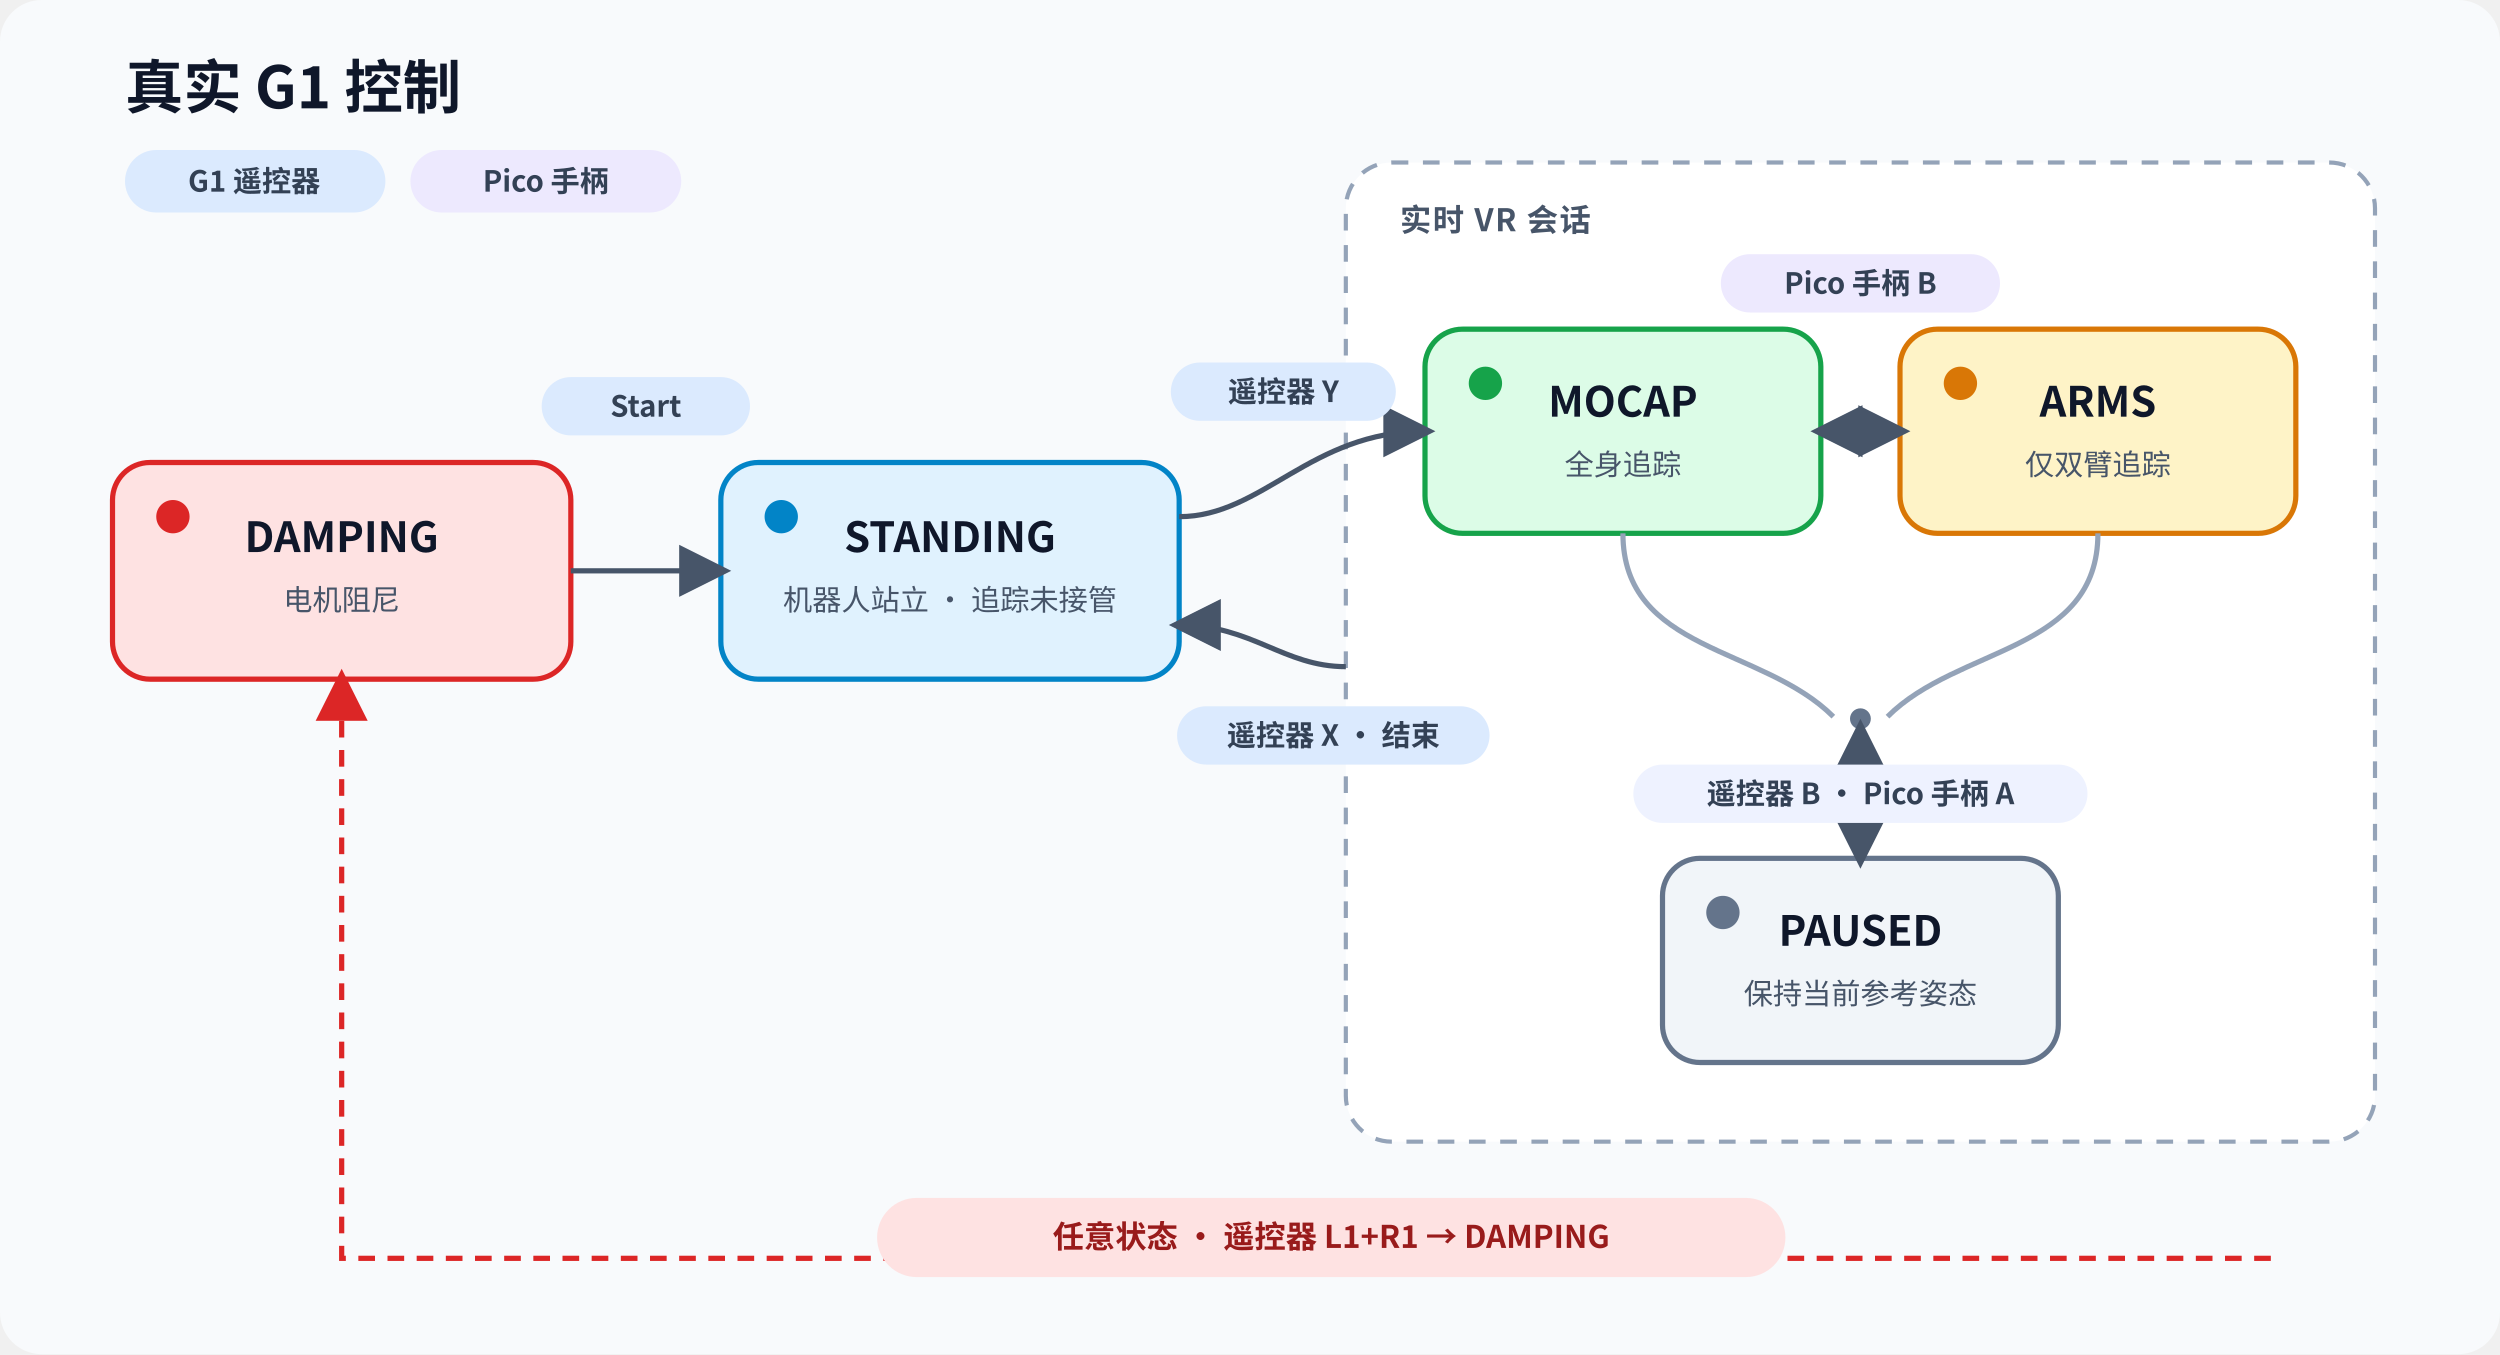
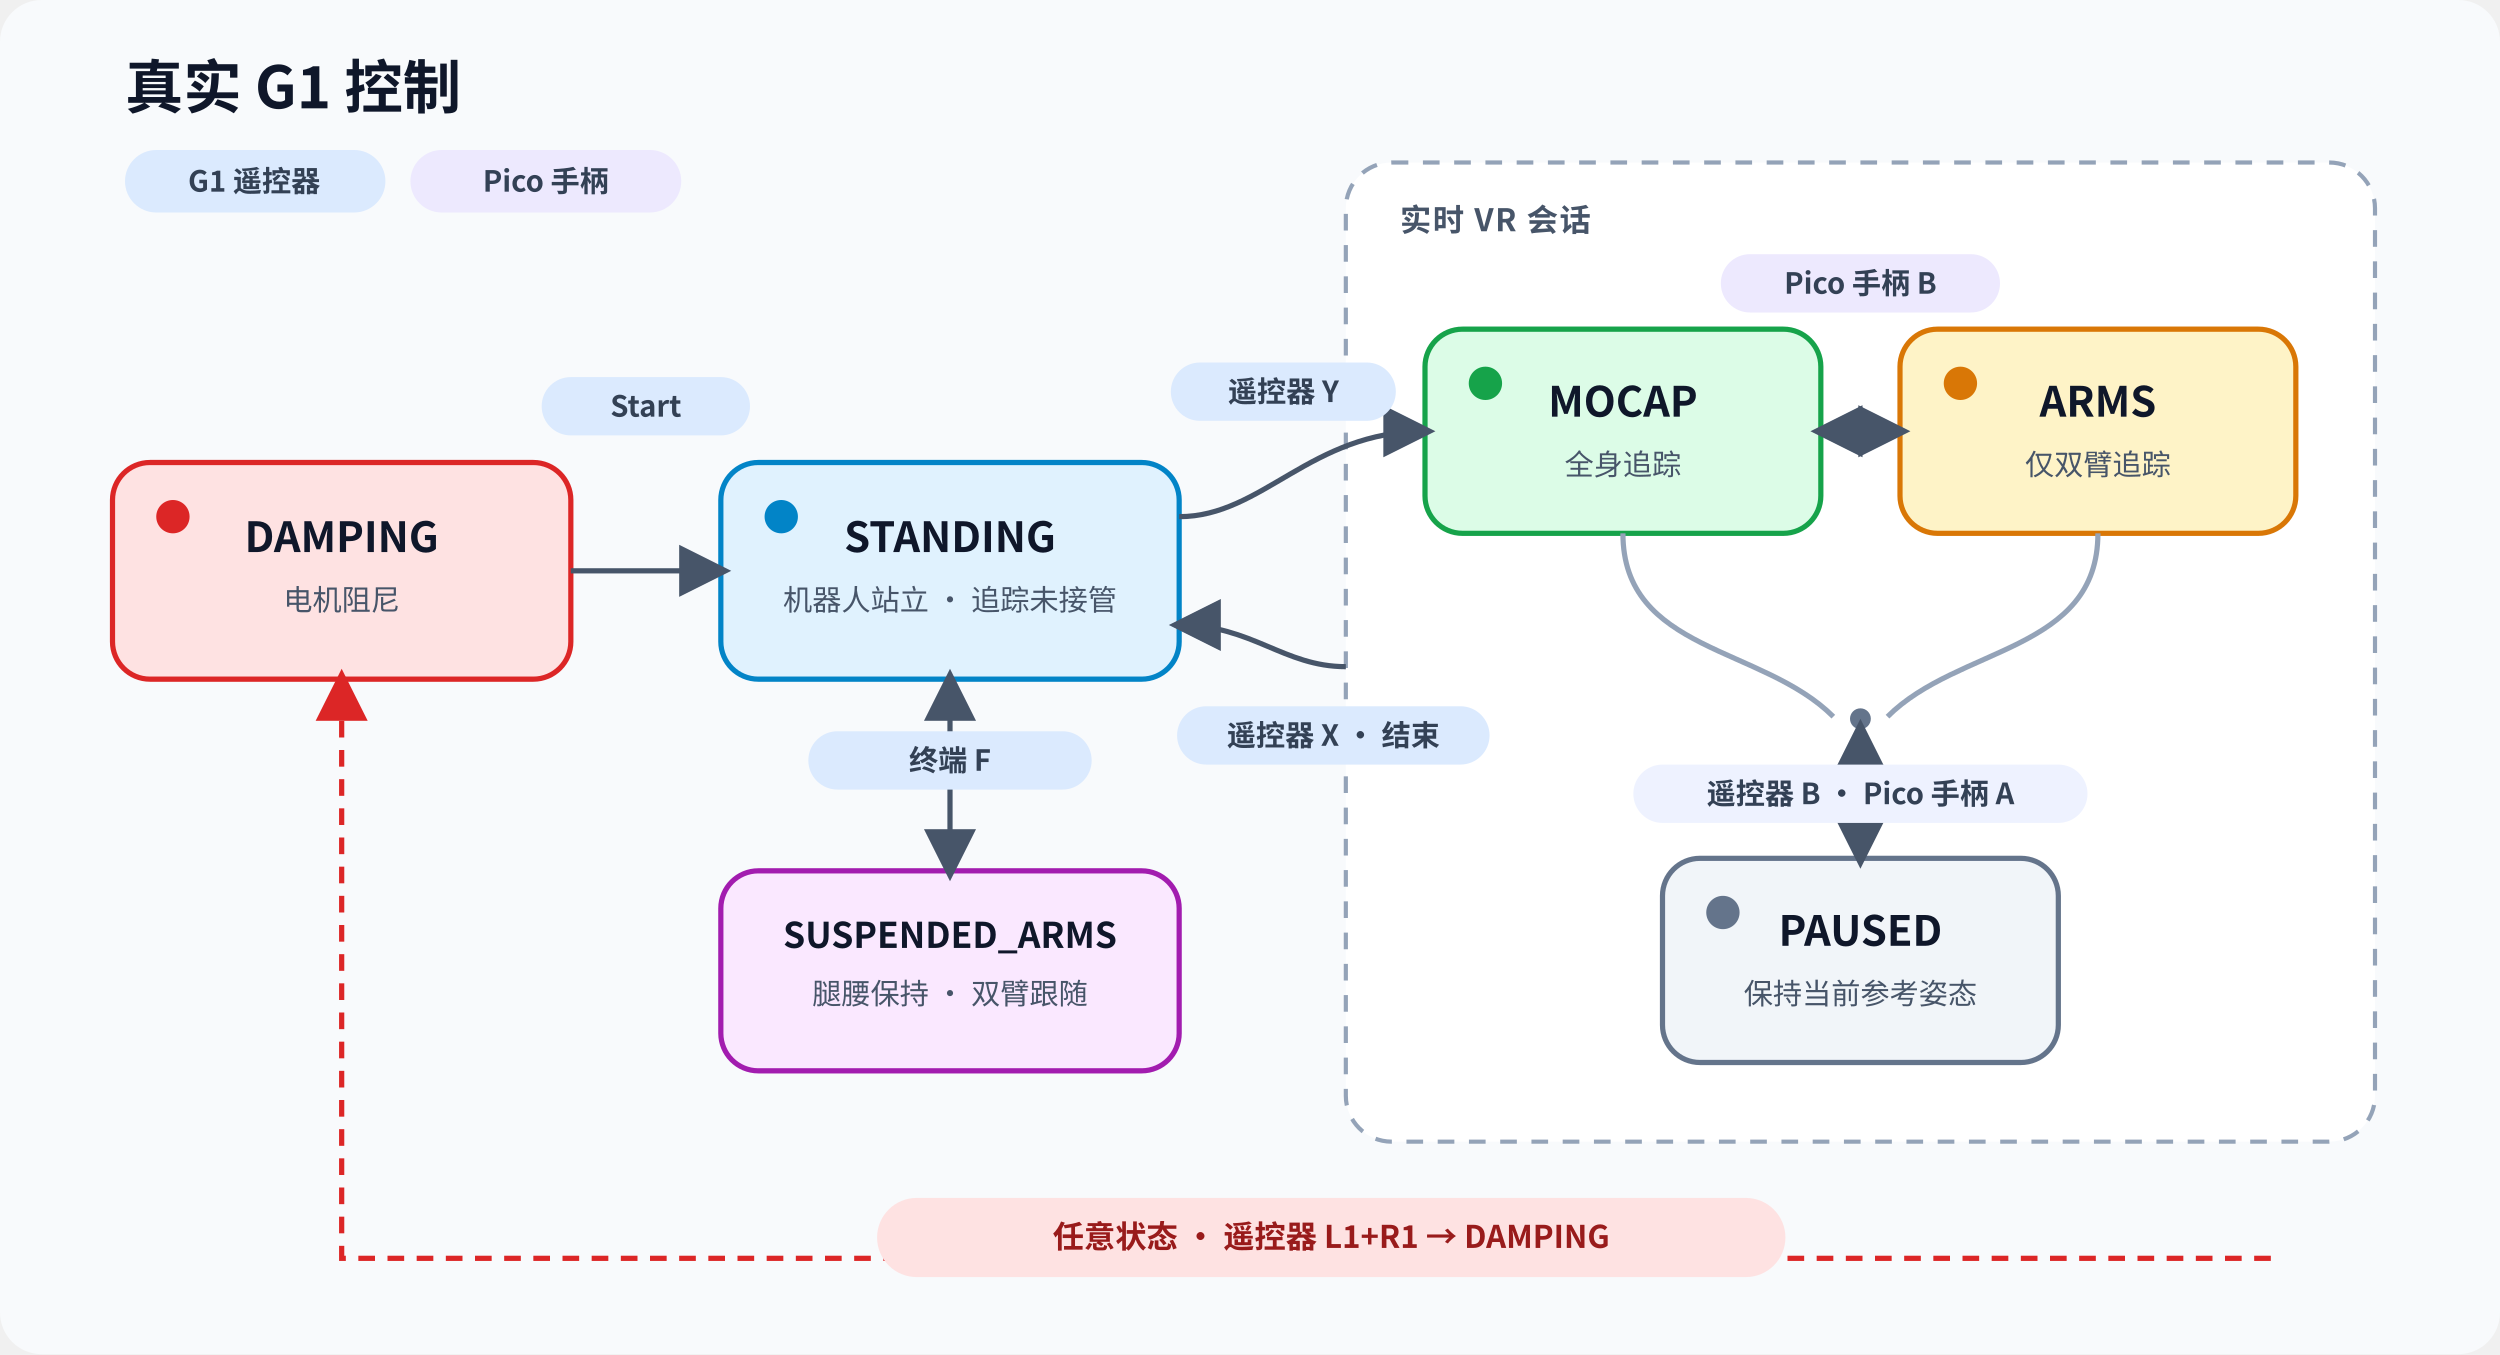
<svg xmlns="http://www.w3.org/2000/svg" width="1200" height="650" viewBox="0 0 1200 650" role="img" aria-labelledby="title desc">
  <defs>
    <marker id="arrow" markerWidth="10" markerHeight="10" refX="8" refY="5" orient="auto-start-reverse">
      <path d="M0,0 L10,5 L0,10 Z" fill="#475569" />
    </marker>
    <marker id="danger-arrow" markerWidth="10" markerHeight="10" refX="8" refY="5" orient="auto-start-reverse">
      <path d="M0,0 L10,5 L0,10 Z" fill="#dc2626" />
    </marker>
    <style>
      text { font-family: "Noto Sans CJK SC", "Microsoft YaHei", Arial, sans-serif; }
      .title { font-size: 28px; font-weight: 700; fill: #0f172a; }
      .group-label { font-size: 15px; font-weight: 700; fill: #475569; letter-spacing: .05em; }
      .state-title { font-size: 20px; font-weight: 700; fill: #0f172a; }
      .state-copy { font-size: 14px; fill: #475569; }
      .label { font-size: 14px; font-weight: 600; fill: #334155; }
      .danger-label { font-size: 15px; font-weight: 700; fill: #991b1b; }
      .arrow { fill: none; stroke: #475569; stroke-width: 2.5; marker-end: url(#arrow); }
      .both { fill: none; stroke: #475569; stroke-width: 2.5; marker-start: url(#arrow); marker-end: url(#arrow); }
      .branch { fill: none; stroke: #94a3b8; stroke-width: 2.5; }
      .danger-arrow { fill: none; stroke: #dc2626; stroke-width: 2.5; stroke-dasharray: 8 6; marker-end: url(#danger-arrow); }
    </style>
  </defs>
  <rect width="1200" height="650" rx="20" fill="#f8fafc" />
  <text x="60" y="52" class="title">真实 G1 控制</text>
  <rect x="60" y="72" width="125" height="30" rx="15" fill="#dbeafe" />
  <text x="122" y="92" class="label" text-anchor="middle">G1 遥控器</text>
  <rect x="197" y="72" width="130" height="30" rx="15" fill="#ede9fe" />
  <text x="262" y="92" class="label" text-anchor="middle">Pico 手柄</text>
  <rect x="646" y="78" width="494" height="470" rx="22" fill="#ffffff" stroke="#94a3b8" stroke-width="2" stroke-dasharray="8 7" />
  <text x="672" y="111" class="group-label">实时 VR 会话</text>
  <rect x="54" y="222" width="220" height="104" rx="18" fill="#fee2e2" stroke="#dc2626" stroke-width="2.5" />
  <circle cx="83" cy="248" r="8" fill="#dc2626" />
  <text x="164" y="265" class="state-title" text-anchor="middle">DAMPING</text>
  <text x="164" y="293" class="state-copy" text-anchor="middle">电机阻尼</text>
  <rect x="346" y="222" width="220" height="104" rx="18" fill="#e0f2fe" stroke="#0284c7" stroke-width="2.5" />
  <circle cx="375" cy="248" r="8" fill="#0284c7" />
  <text x="456" y="265" class="state-title" text-anchor="middle">STANDING</text>
  <text x="456" y="293" class="state-copy" text-anchor="middle">机器人站立 · 追踪未接管</text>
+   <rect x="346" y="418" width="220" height="96" rx="18" fill="#fae8ff" stroke="#a21caf" stroke-width="2.5" />
+   <text x="456" y="455" class="state-title" text-anchor="middle" style="font-size:17px">SUSPENDED_ARMS</text>
+   <text x="456" y="482" class="state-copy" text-anchor="middle">腿腰保持 · 双臂跟随</text>
  <rect x="684" y="158" width="190" height="98" rx="18" fill="#dcfce7" stroke="#16a34a" stroke-width="2.5" />
  <circle cx="713" cy="184" r="8" fill="#16a34a" />
  <text x="779" y="200" class="state-title" text-anchor="middle">MOCAP</text>
  <text x="779" y="228" class="state-copy" text-anchor="middle">全身追踪</text>
  <rect x="912" y="158" width="190" height="98" rx="18" fill="#fef3c7" stroke="#d97706" stroke-width="2.5" />
  <circle cx="941" cy="184" r="8" fill="#d97706" />
  <text x="1007" y="200" class="state-title" text-anchor="middle">ARMS</text>
  <text x="1007" y="228" class="state-copy" text-anchor="middle">仅双臂追踪</text>
  <rect x="798" y="412" width="190" height="98" rx="18" fill="#f1f5f9" stroke="#64748b" stroke-width="2.5" />
  <circle cx="827" cy="438" r="8" fill="#64748b" />
  <text x="893" y="454" class="state-title" text-anchor="middle">PAUSED</text>
  <text x="893" y="482" class="state-copy" text-anchor="middle">保持当前参考姿态</text>
  <path d="M274 274 L346 274" class="arrow" />
  <rect x="260" y="181" width="100" height="28" rx="14" fill="#dbeafe" />
  <text x="310" y="200" class="label" text-anchor="middle">Start</text>
+   <path d="M456 326 L456 418" class="both" />
+   <rect x="388" y="351" width="136" height="28" rx="14" fill="#dbeafe" />
+   <text x="456" y="370" class="label" text-anchor="middle">终端 F</text>
  <path d="M566 248 C606 248 629 207 684 207" class="arrow" />
  <rect x="562" y="174" width="108" height="28" rx="14" fill="#dbeafe" />
  <text x="616" y="193" class="label" text-anchor="middle">遥控器 Y</text>
  <path d="M646 320 C616 320 601 300 566 300" class="arrow" />
  <rect x="565" y="339" width="150" height="28" rx="14" fill="#dbeafe" />
  <text x="640" y="358" class="label" text-anchor="middle">遥控器 X · 结束</text>
  <path d="M874 207 L912 207" class="both" />
  <rect x="826" y="122" width="134" height="28" rx="14" fill="#ede9fe" />
  <text x="893" y="141" class="label" text-anchor="middle">Pico 手柄 B</text>
  <path d="M779 256 C779 313 846 310 880 344" class="branch" />
  <path d="M1007 256 C1007 313 940 310 906 344" class="branch" />
  <circle cx="893" cy="345" r="5" fill="#64748b" />
  <path d="M893 350 L893 412" class="both" />
  <rect x="784" y="367" width="218" height="28" rx="14" fill="#eef2ff" />
  <text x="893" y="386" class="label" text-anchor="middle">遥控器 B · Pico 手柄 A</text>
  <path d="M1090 604 L164 604 L164 326" class="danger-arrow" />
  <rect x="421" y="575" width="436" height="38" rx="19" fill="#fee2e2" />
  <text x="639" y="599" class="danger-label" text-anchor="middle">任意状态 · 遥控器 L1+R1 → DAMPING</text>
</svg>
